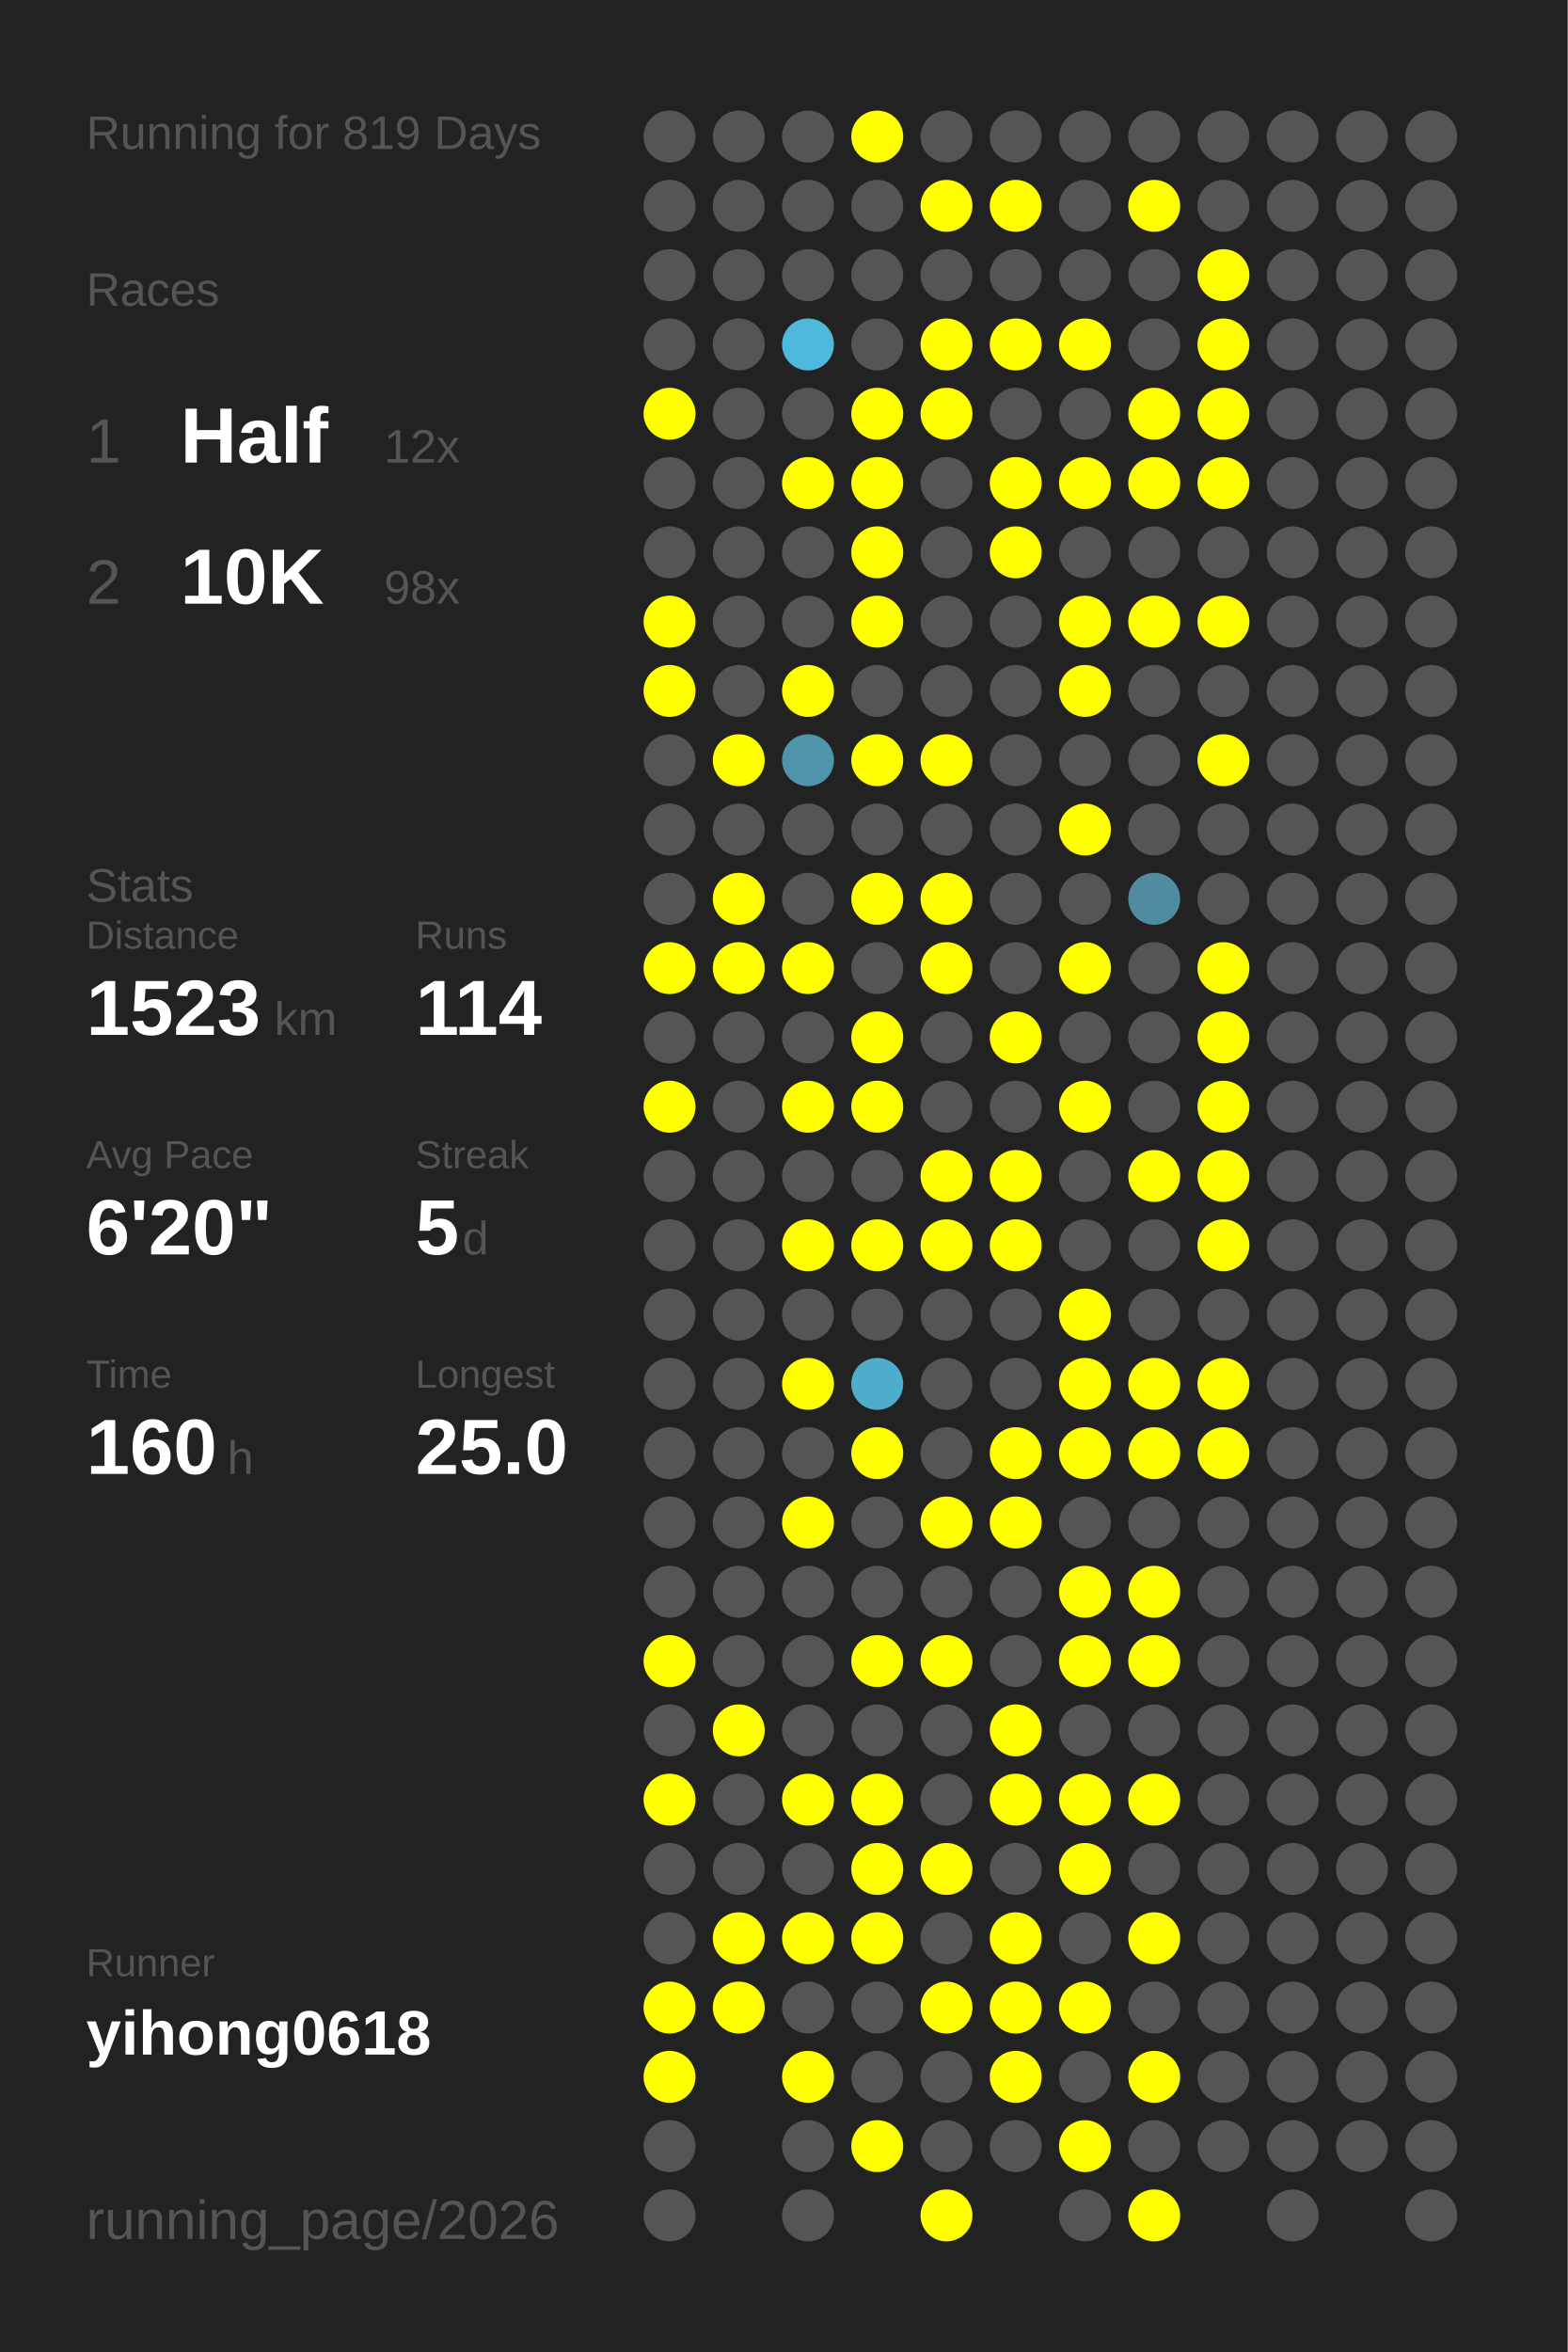
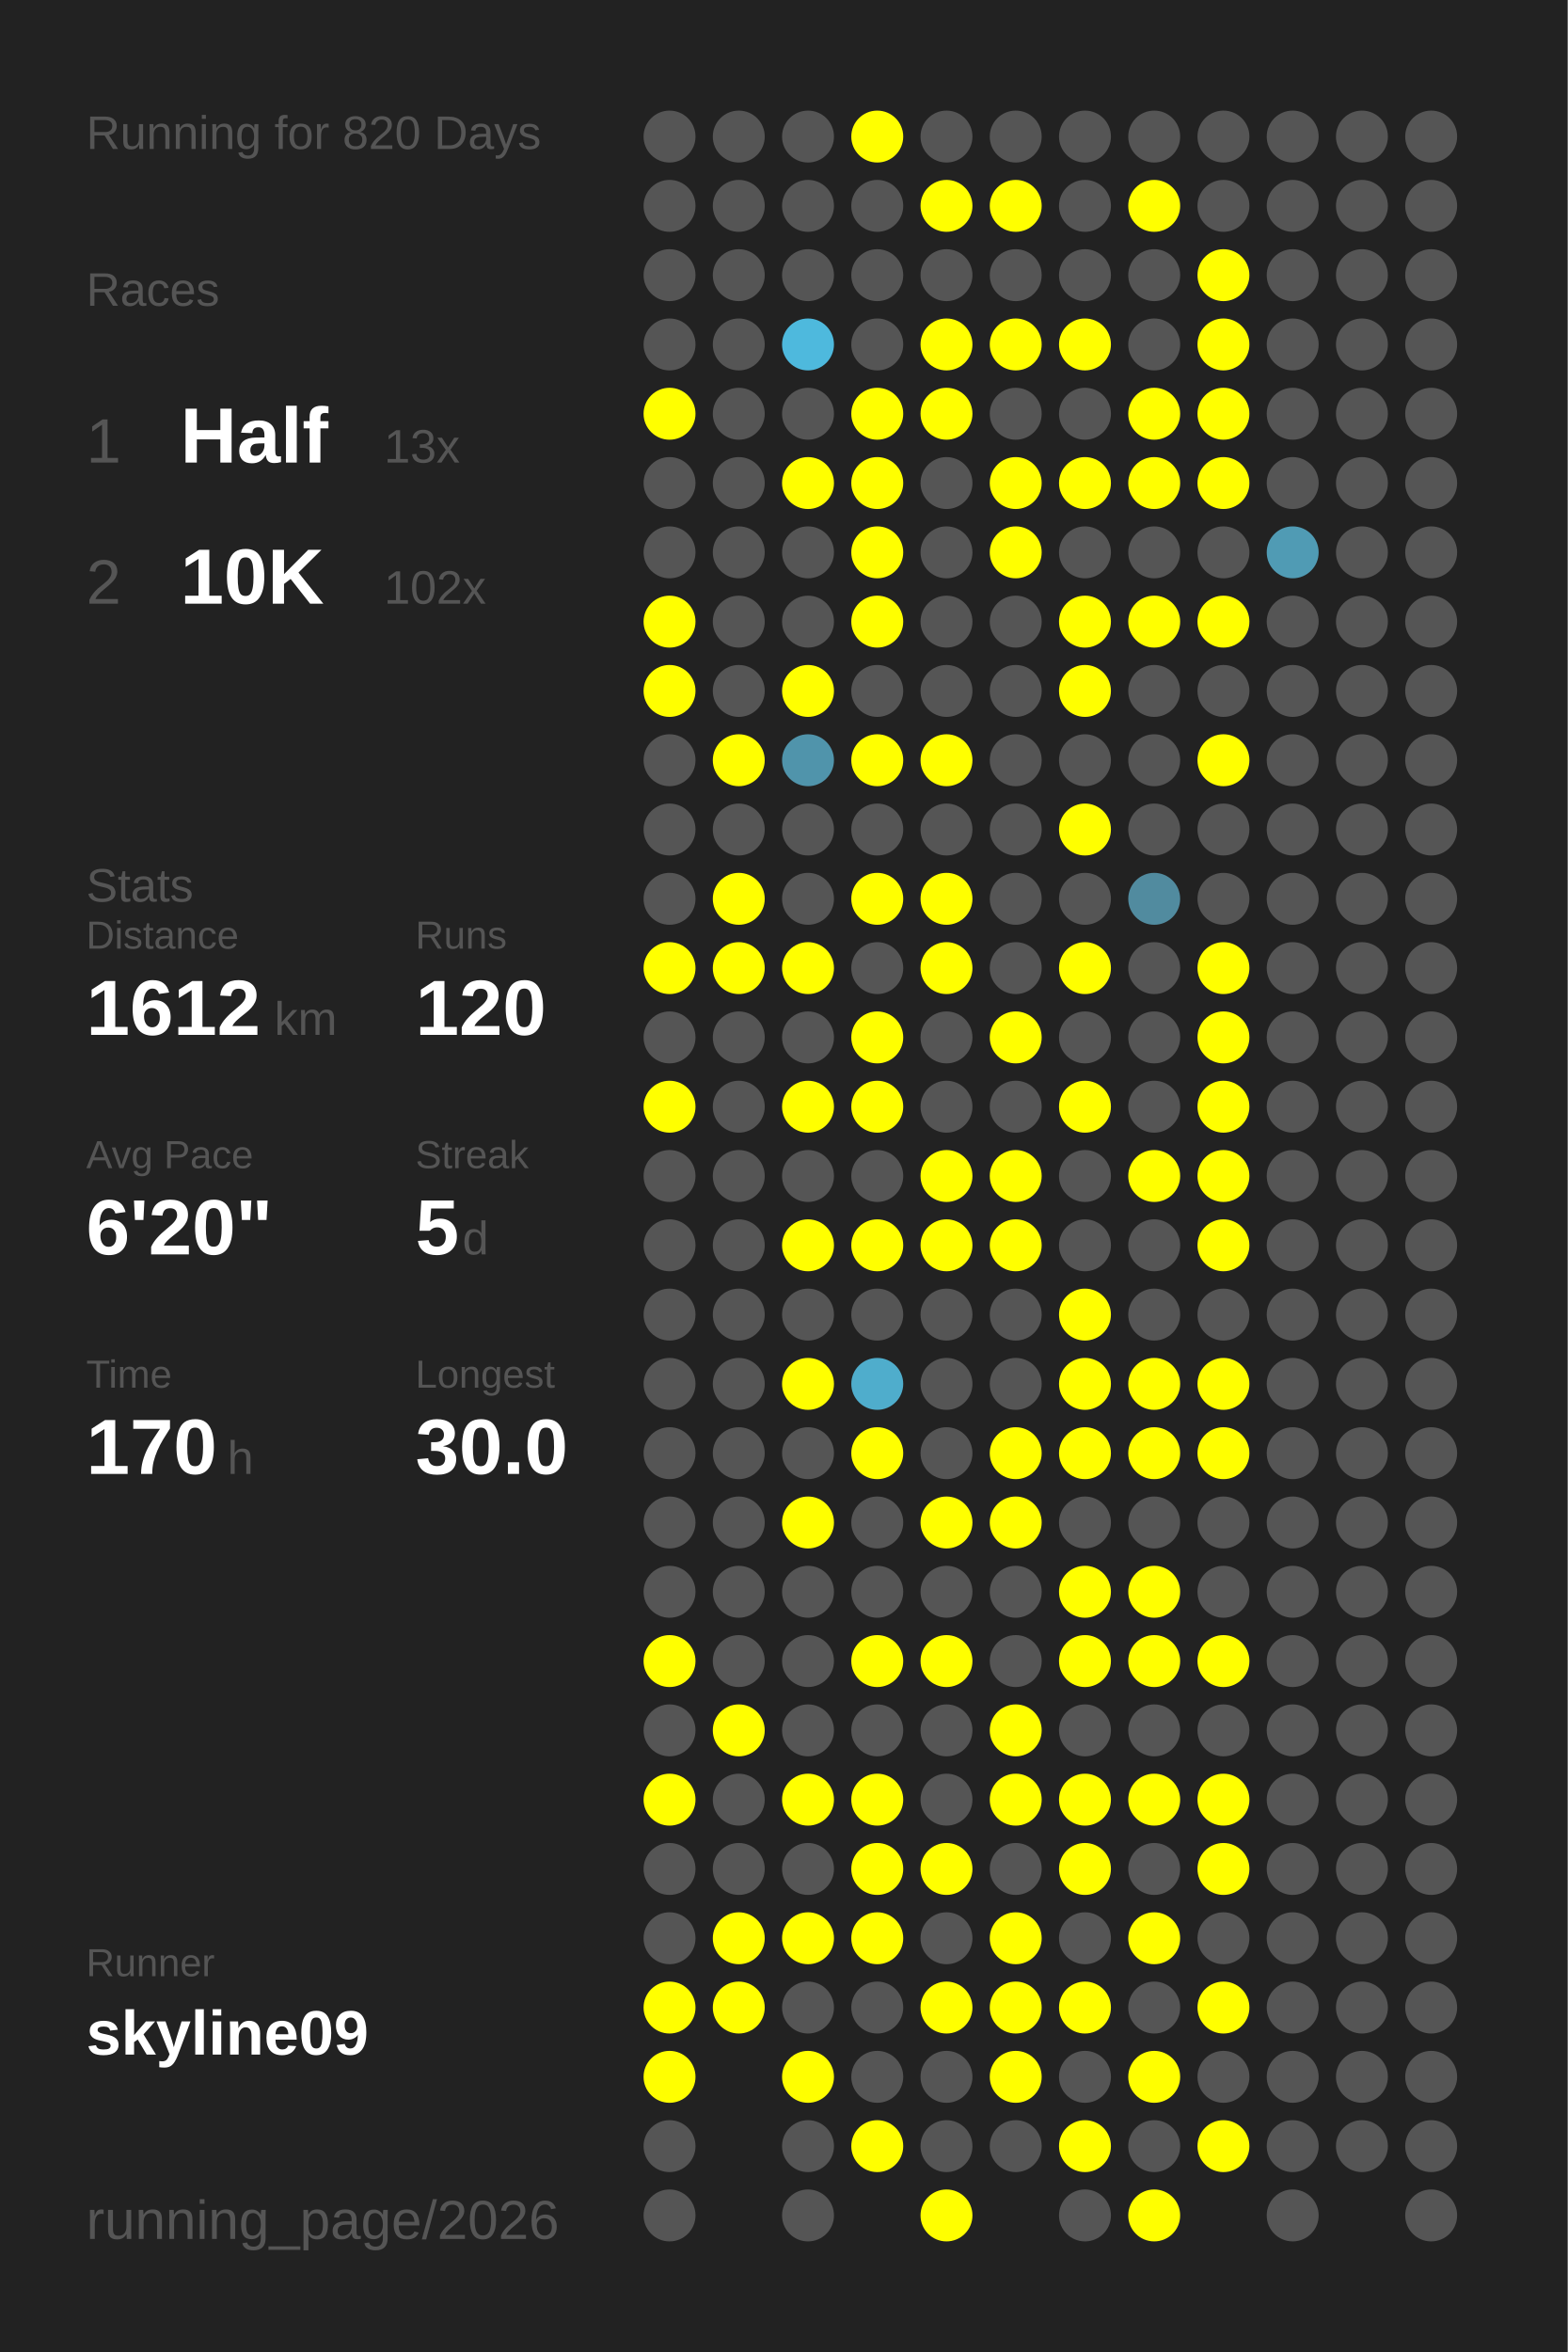
<svg xmlns="http://www.w3.org/2000/svg" baseProfile="full" height="300mm" version="1.1" viewBox="0,0,200,300" width="200mm">
  <defs />
  <rect fill="#222222" height="300" width="200" x="0" y="0" />
-   <text fill="#555555" style="font-size:6px; font-family:Arial;" x="11" y="19">Running for 819 Days</text>
+   <text fill="#555555" style="font-size:6px; font-family:Arial;" x="11" y="19">Running for 820 Days</text>
  <text fill="#555555" style="font-size:6px; font-family:Arial;" x="11" y="39">Races</text>
  <text fill="#555555" style="font-size:8px; font-family:Arial;" x="11" y="59">1</text>
  <text fill="#FFFFFF" style="font-size:10px; font-family:Arial; font-weight:bold;" x="23" y="59">Half</text>
-   <text fill="#555555" style="font-size:6px; font-family:Arial;" x="49" y="59">12x</text>
+   <text fill="#555555" style="font-size:6px; font-family:Arial;" x="49" y="59">13x</text>
  <text fill="#555555" style="font-size:8px; font-family:Arial;" x="11" y="77">2</text>
  <text fill="#FFFFFF" style="font-size:10px; font-family:Arial; font-weight:bold;" x="23" y="77">10K</text>
-   <text fill="#555555" style="font-size:6px; font-family:Arial;" x="49" y="77">98x</text>
+   <text fill="#555555" style="font-size:6px; font-family:Arial;" x="49" y="77">102x</text>
  <text fill="#555555" style="font-size:6px; font-family:Arial;" x="11" y="115">Stats</text>
  <text fill="#555555" style="font-size:5px; font-family:Arial;" x="11" y="121">Distance</text>
-   <text fill="#FFFFFF" style="font-size:10px; font-family:Arial; font-weight:bold;" x="11" y="132">1523</text>
+   <text fill="#FFFFFF" style="font-size:10px; font-family:Arial; font-weight:bold;" x="11" y="132">1612</text>
  <text fill="#555555" style="font-size:6px; font-family:Arial;" x="35" y="132">km</text>
  <text fill="#555555" style="font-size:5px; font-family:Arial;" x="53" y="121">Runs</text>
-   <text fill="#FFFFFF" style="font-size:10px; font-family:Arial; font-weight:bold;" x="53" y="132">114</text>
+   <text fill="#FFFFFF" style="font-size:10px; font-family:Arial; font-weight:bold;" x="53" y="132">120</text>
  <text fill="#555555" style="font-size:5px; font-family:Arial;" x="11" y="149">Avg Pace</text>
  <text fill="#FFFFFF" style="font-size:10px; font-family:Arial; font-weight:bold;" x="11" y="160">6'20"</text>
  <text fill="#555555" style="font-size:5px; font-family:Arial;" x="53" y="149">Streak</text>
  <text fill="#FFFFFF" style="font-size:10px; font-family:Arial; font-weight:bold;" x="53" y="160">5</text>
  <text fill="#555555" style="font-size:6px; font-family:Arial;" x="59" y="160">d</text>
  <text fill="#555555" style="font-size:5px; font-family:Arial;" x="11" y="177">Time</text>
-   <text fill="#FFFFFF" style="font-size:10px; font-family:Arial; font-weight:bold;" x="11" y="188">160</text>
+   <text fill="#FFFFFF" style="font-size:10px; font-family:Arial; font-weight:bold;" x="11" y="188">170</text>
  <text fill="#555555" style="font-size:6px; font-family:Arial;" x="29" y="188">h</text>
  <text fill="#555555" style="font-size:5px; font-family:Arial;" x="53" y="177">Longest</text>
-   <text fill="#FFFFFF" style="font-size:10px; font-family:Arial; font-weight:bold;" x="53" y="188">25.0</text>
+   <text fill="#FFFFFF" style="font-size:10px; font-family:Arial; font-weight:bold;" x="53" y="188">30.0</text>
  <text fill="#555555" style="font-size:5px; font-family:Arial;" x="11" y="252.065">Runner</text>
-   <text fill="#FFFFFF" style="font-size:8px; font-family:Arial; font-weight:bold;" x="11" y="262.065">yihong0618</text>
+   <text fill="#FFFFFF" style="font-size:8px; font-family:Arial; font-weight:bold;" x="11" y="262.065">skyline09</text>
  <text fill="#555555" style="font-size:7px; font-family:Arial;" x="11" y="285.581">running_page/2026</text>
  <circle cx="85.417" cy="17.419" fill="#555555" r="3.312" />
  <circle cx="85.417" cy="26.258" fill="#555555" r="3.312" />
  <circle cx="85.417" cy="35.097" fill="#555555" r="3.312" />
  <circle cx="85.417" cy="43.935" fill="#555555" r="3.312" />
  <circle cx="85.417" cy="52.774" fill="#FFFF00" r="3.312" />
  <circle cx="85.417" cy="61.613" fill="#555555" r="3.312" />
  <circle cx="85.417" cy="70.452" fill="#555555" r="3.312" />
  <circle cx="85.417" cy="79.29" fill="#FFFF00" r="3.312" />
  <circle cx="85.417" cy="88.129" fill="#FFFF00" r="3.312" />
  <circle cx="85.417" cy="96.968" fill="#555555" r="3.312" />
  <circle cx="85.417" cy="105.806" fill="#555555" r="3.312" />
  <circle cx="85.417" cy="114.645" fill="#555555" r="3.312" />
  <circle cx="85.417" cy="123.484" fill="#FFFF00" r="3.312" />
  <circle cx="85.417" cy="132.323" fill="#555555" r="3.312" />
  <circle cx="85.417" cy="141.161" fill="#FFFF00" r="3.312" />
  <circle cx="85.417" cy="150" fill="#555555" r="3.312" />
  <circle cx="85.417" cy="158.839" fill="#555555" r="3.312" />
  <circle cx="85.417" cy="167.677" fill="#555555" r="3.312" />
  <circle cx="85.417" cy="176.516" fill="#555555" r="3.312" />
  <circle cx="85.417" cy="185.355" fill="#555555" r="3.312" />
  <circle cx="85.417" cy="194.194" fill="#555555" r="3.312" />
  <circle cx="85.417" cy="203.032" fill="#555555" r="3.312" />
  <circle cx="85.417" cy="211.871" fill="#FFFF00" r="3.312" />
  <circle cx="85.417" cy="220.71" fill="#555555" r="3.312" />
  <circle cx="85.417" cy="229.548" fill="#FFFF00" r="3.312" />
  <circle cx="85.417" cy="238.387" fill="#555555" r="3.312" />
  <circle cx="85.417" cy="247.226" fill="#555555" r="3.312" />
  <circle cx="85.417" cy="256.065" fill="#FFFF00" r="3.312" />
  <circle cx="85.417" cy="264.903" fill="#FFFF00" r="3.312" />
  <circle cx="85.417" cy="273.742" fill="#555555" r="3.312" />
  <circle cx="85.417" cy="282.581" fill="#555555" r="3.312" />
  <circle cx="94.25" cy="17.419" fill="#555555" r="3.312" />
  <circle cx="94.25" cy="26.258" fill="#555555" r="3.312" />
  <circle cx="94.25" cy="35.097" fill="#555555" r="3.312" />
  <circle cx="94.25" cy="43.935" fill="#555555" r="3.312" />
  <circle cx="94.25" cy="52.774" fill="#555555" r="3.312" />
  <circle cx="94.25" cy="61.613" fill="#555555" r="3.312" />
  <circle cx="94.25" cy="70.452" fill="#555555" r="3.312" />
  <circle cx="94.25" cy="79.29" fill="#555555" r="3.312" />
  <circle cx="94.25" cy="88.129" fill="#555555" r="3.312" />
  <circle cx="94.25" cy="96.968" fill="#FFFF00" r="3.312" />
  <circle cx="94.25" cy="105.806" fill="#555555" r="3.312" />
  <circle cx="94.25" cy="114.645" fill="#FFFF00" r="3.312" />
  <circle cx="94.25" cy="123.484" fill="#FFFF00" r="3.312" />
  <circle cx="94.25" cy="132.323" fill="#555555" r="3.312" />
  <circle cx="94.25" cy="141.161" fill="#555555" r="3.312" />
  <circle cx="94.25" cy="150" fill="#555555" r="3.312" />
  <circle cx="94.25" cy="158.839" fill="#555555" r="3.312" />
  <circle cx="94.25" cy="167.677" fill="#555555" r="3.312" />
  <circle cx="94.25" cy="176.516" fill="#555555" r="3.312" />
  <circle cx="94.25" cy="185.355" fill="#555555" r="3.312" />
  <circle cx="94.25" cy="194.194" fill="#555555" r="3.312" />
  <circle cx="94.25" cy="203.032" fill="#555555" r="3.312" />
  <circle cx="94.25" cy="211.871" fill="#555555" r="3.312" />
  <circle cx="94.25" cy="220.71" fill="#FFFF00" r="3.312" />
  <circle cx="94.25" cy="229.548" fill="#555555" r="3.312" />
  <circle cx="94.25" cy="238.387" fill="#555555" r="3.312" />
  <circle cx="94.25" cy="247.226" fill="#FFFF00" r="3.312" />
  <circle cx="94.25" cy="256.065" fill="#FFFF00" r="3.312" />
  <circle cx="103.083" cy="17.419" fill="#555555" r="3.312" />
  <circle cx="103.083" cy="26.258" fill="#555555" r="3.312" />
  <circle cx="103.083" cy="35.097" fill="#555555" r="3.312" />
  <circle cx="103.083" cy="43.935" fill="#4eb9dd" r="3.312" />
  <circle cx="103.083" cy="52.774" fill="#555555" r="3.312" />
  <circle cx="103.083" cy="61.613" fill="#FFFF00" r="3.312" />
  <circle cx="103.083" cy="70.452" fill="#555555" r="3.312" />
  <circle cx="103.083" cy="79.29" fill="#555555" r="3.312" />
  <circle cx="103.083" cy="88.129" fill="#FFFF00" r="3.312" />
  <circle cx="103.083" cy="96.968" fill="#5094ab" r="3.312" />
  <circle cx="103.083" cy="105.806" fill="#555555" r="3.312" />
  <circle cx="103.083" cy="114.645" fill="#555555" r="3.312" />
  <circle cx="103.083" cy="123.484" fill="#FFFF00" r="3.312" />
  <circle cx="103.083" cy="132.323" fill="#555555" r="3.312" />
  <circle cx="103.083" cy="141.161" fill="#FFFF00" r="3.312" />
  <circle cx="103.083" cy="150" fill="#555555" r="3.312" />
  <circle cx="103.083" cy="158.839" fill="#FFFF00" r="3.312" />
  <circle cx="103.083" cy="167.677" fill="#555555" r="3.312" />
  <circle cx="103.083" cy="176.516" fill="#FFFF00" r="3.312" />
  <circle cx="103.083" cy="185.355" fill="#555555" r="3.312" />
  <circle cx="103.083" cy="194.194" fill="#FFFF00" r="3.312" />
  <circle cx="103.083" cy="203.032" fill="#555555" r="3.312" />
  <circle cx="103.083" cy="211.871" fill="#555555" r="3.312" />
  <circle cx="103.083" cy="220.71" fill="#555555" r="3.312" />
  <circle cx="103.083" cy="229.548" fill="#FFFF00" r="3.312" />
  <circle cx="103.083" cy="238.387" fill="#555555" r="3.312" />
  <circle cx="103.083" cy="247.226" fill="#FFFF00" r="3.312" />
  <circle cx="103.083" cy="256.065" fill="#555555" r="3.312" />
  <circle cx="103.083" cy="264.903" fill="#FFFF00" r="3.312" />
  <circle cx="103.083" cy="273.742" fill="#555555" r="3.312" />
  <circle cx="103.083" cy="282.581" fill="#555555" r="3.312" />
  <circle cx="111.917" cy="17.419" fill="#FFFF00" r="3.312" />
  <circle cx="111.917" cy="26.258" fill="#555555" r="3.312" />
  <circle cx="111.917" cy="35.097" fill="#555555" r="3.312" />
  <circle cx="111.917" cy="43.935" fill="#555555" r="3.312" />
  <circle cx="111.917" cy="52.774" fill="#FFFF00" r="3.312" />
  <circle cx="111.917" cy="61.613" fill="#FFFF00" r="3.312" />
  <circle cx="111.917" cy="70.452" fill="#FFFF00" r="3.312" />
  <circle cx="111.917" cy="79.29" fill="#FFFF00" r="3.312" />
  <circle cx="111.917" cy="88.129" fill="#555555" r="3.312" />
  <circle cx="111.917" cy="96.968" fill="#FFFF00" r="3.312" />
  <circle cx="111.917" cy="105.806" fill="#555555" r="3.312" />
  <circle cx="111.917" cy="114.645" fill="#FFFF00" r="3.312" />
  <circle cx="111.917" cy="123.484" fill="#555555" r="3.312" />
  <circle cx="111.917" cy="132.323" fill="#FFFF00" r="3.312" />
  <circle cx="111.917" cy="141.161" fill="#FFFF00" r="3.312" />
  <circle cx="111.917" cy="150" fill="#555555" r="3.312" />
  <circle cx="111.917" cy="158.839" fill="#FFFF00" r="3.312" />
  <circle cx="111.917" cy="167.677" fill="#555555" r="3.312" />
  <circle cx="111.917" cy="176.516" fill="#4fadcc" r="3.312" />
  <circle cx="111.917" cy="185.355" fill="#FFFF00" r="3.312" />
  <circle cx="111.917" cy="194.194" fill="#555555" r="3.312" />
  <circle cx="111.917" cy="203.032" fill="#555555" r="3.312" />
  <circle cx="111.917" cy="211.871" fill="#FFFF00" r="3.312" />
  <circle cx="111.917" cy="220.71" fill="#555555" r="3.312" />
  <circle cx="111.917" cy="229.548" fill="#FFFF00" r="3.312" />
  <circle cx="111.917" cy="238.387" fill="#FFFF00" r="3.312" />
  <circle cx="111.917" cy="247.226" fill="#FFFF00" r="3.312" />
  <circle cx="111.917" cy="256.065" fill="#555555" r="3.312" />
  <circle cx="111.917" cy="264.903" fill="#555555" r="3.312" />
  <circle cx="111.917" cy="273.742" fill="#FFFF00" r="3.312" />
  <circle cx="120.75" cy="17.419" fill="#555555" r="3.312" />
  <circle cx="120.75" cy="26.258" fill="#FFFF00" r="3.312" />
  <circle cx="120.75" cy="35.097" fill="#555555" r="3.312" />
  <circle cx="120.75" cy="43.935" fill="#FFFF00" r="3.312" />
  <circle cx="120.75" cy="52.774" fill="#FFFF00" r="3.312" />
  <circle cx="120.75" cy="61.613" fill="#555555" r="3.312" />
  <circle cx="120.75" cy="70.452" fill="#555555" r="3.312" />
  <circle cx="120.75" cy="79.29" fill="#555555" r="3.312" />
  <circle cx="120.75" cy="88.129" fill="#555555" r="3.312" />
  <circle cx="120.75" cy="96.968" fill="#FFFF00" r="3.312" />
  <circle cx="120.75" cy="105.806" fill="#555555" r="3.312" />
  <circle cx="120.75" cy="114.645" fill="#FFFF00" r="3.312" />
  <circle cx="120.75" cy="123.484" fill="#FFFF00" r="3.312" />
  <circle cx="120.75" cy="132.323" fill="#555555" r="3.312" />
  <circle cx="120.75" cy="141.161" fill="#555555" r="3.312" />
  <circle cx="120.75" cy="150" fill="#FFFF00" r="3.312" />
  <circle cx="120.75" cy="158.839" fill="#FFFF00" r="3.312" />
  <circle cx="120.75" cy="167.677" fill="#555555" r="3.312" />
  <circle cx="120.75" cy="176.516" fill="#555555" r="3.312" />
  <circle cx="120.75" cy="185.355" fill="#555555" r="3.312" />
  <circle cx="120.75" cy="194.194" fill="#FFFF00" r="3.312" />
  <circle cx="120.75" cy="203.032" fill="#555555" r="3.312" />
  <circle cx="120.75" cy="211.871" fill="#FFFF00" r="3.312" />
  <circle cx="120.75" cy="220.71" fill="#555555" r="3.312" />
  <circle cx="120.75" cy="229.548" fill="#555555" r="3.312" />
  <circle cx="120.75" cy="238.387" fill="#FFFF00" r="3.312" />
  <circle cx="120.75" cy="247.226" fill="#555555" r="3.312" />
  <circle cx="120.75" cy="256.065" fill="#FFFF00" r="3.312" />
  <circle cx="120.75" cy="264.903" fill="#555555" r="3.312" />
  <circle cx="120.75" cy="273.742" fill="#555555" r="3.312" />
  <circle cx="120.75" cy="282.581" fill="#FFFF00" r="3.312" />
  <circle cx="129.583" cy="17.419" fill="#555555" r="3.312" />
  <circle cx="129.583" cy="26.258" fill="#FFFF00" r="3.312" />
  <circle cx="129.583" cy="35.097" fill="#555555" r="3.312" />
  <circle cx="129.583" cy="43.935" fill="#FFFF00" r="3.312" />
  <circle cx="129.583" cy="52.774" fill="#555555" r="3.312" />
  <circle cx="129.583" cy="61.613" fill="#FFFF00" r="3.312" />
  <circle cx="129.583" cy="70.452" fill="#FFFF00" r="3.312" />
  <circle cx="129.583" cy="79.29" fill="#555555" r="3.312" />
  <circle cx="129.583" cy="88.129" fill="#555555" r="3.312" />
  <circle cx="129.583" cy="96.968" fill="#555555" r="3.312" />
  <circle cx="129.583" cy="105.806" fill="#555555" r="3.312" />
  <circle cx="129.583" cy="114.645" fill="#555555" r="3.312" />
  <circle cx="129.583" cy="123.484" fill="#555555" r="3.312" />
  <circle cx="129.583" cy="132.323" fill="#FFFF00" r="3.312" />
  <circle cx="129.583" cy="141.161" fill="#555555" r="3.312" />
  <circle cx="129.583" cy="150" fill="#FFFF00" r="3.312" />
  <circle cx="129.583" cy="158.839" fill="#FFFF00" r="3.312" />
  <circle cx="129.583" cy="167.677" fill="#555555" r="3.312" />
  <circle cx="129.583" cy="176.516" fill="#555555" r="3.312" />
  <circle cx="129.583" cy="185.355" fill="#FFFF00" r="3.312" />
  <circle cx="129.583" cy="194.194" fill="#FFFF00" r="3.312" />
  <circle cx="129.583" cy="203.032" fill="#555555" r="3.312" />
  <circle cx="129.583" cy="211.871" fill="#555555" r="3.312" />
  <circle cx="129.583" cy="220.71" fill="#FFFF00" r="3.312" />
  <circle cx="129.583" cy="229.548" fill="#FFFF00" r="3.312" />
  <circle cx="129.583" cy="238.387" fill="#555555" r="3.312" />
  <circle cx="129.583" cy="247.226" fill="#FFFF00" r="3.312" />
  <circle cx="129.583" cy="256.065" fill="#FFFF00" r="3.312" />
  <circle cx="129.583" cy="264.903" fill="#FFFF00" r="3.312" />
  <circle cx="129.583" cy="273.742" fill="#555555" r="3.312" />
  <circle cx="138.417" cy="17.419" fill="#555555" r="3.312" />
  <circle cx="138.417" cy="26.258" fill="#555555" r="3.312" />
  <circle cx="138.417" cy="35.097" fill="#555555" r="3.312" />
  <circle cx="138.417" cy="43.935" fill="#FFFF00" r="3.312" />
  <circle cx="138.417" cy="52.774" fill="#555555" r="3.312" />
  <circle cx="138.417" cy="61.613" fill="#FFFF00" r="3.312" />
  <circle cx="138.417" cy="70.452" fill="#555555" r="3.312" />
  <circle cx="138.417" cy="79.29" fill="#FFFF00" r="3.312" />
  <circle cx="138.417" cy="88.129" fill="#FFFF00" r="3.312" />
  <circle cx="138.417" cy="96.968" fill="#555555" r="3.312" />
  <circle cx="138.417" cy="105.806" fill="#FFFF00" r="3.312" />
  <circle cx="138.417" cy="114.645" fill="#555555" r="3.312" />
  <circle cx="138.417" cy="123.484" fill="#FFFF00" r="3.312" />
  <circle cx="138.417" cy="132.323" fill="#555555" r="3.312" />
  <circle cx="138.417" cy="141.161" fill="#FFFF00" r="3.312" />
  <circle cx="138.417" cy="150" fill="#555555" r="3.312" />
  <circle cx="138.417" cy="158.839" fill="#555555" r="3.312" />
  <circle cx="138.417" cy="167.677" fill="#FFFF00" r="3.312" />
  <circle cx="138.417" cy="176.516" fill="#FFFF00" r="3.312" />
  <circle cx="138.417" cy="185.355" fill="#FFFF00" r="3.312" />
  <circle cx="138.417" cy="194.194" fill="#555555" r="3.312" />
  <circle cx="138.417" cy="203.032" fill="#FFFF00" r="3.312" />
  <circle cx="138.417" cy="211.871" fill="#FFFF00" r="3.312" />
  <circle cx="138.417" cy="220.71" fill="#555555" r="3.312" />
  <circle cx="138.417" cy="229.548" fill="#FFFF00" r="3.312" />
  <circle cx="138.417" cy="238.387" fill="#FFFF00" r="3.312" />
  <circle cx="138.417" cy="247.226" fill="#555555" r="3.312" />
  <circle cx="138.417" cy="256.065" fill="#FFFF00" r="3.312" />
  <circle cx="138.417" cy="264.903" fill="#555555" r="3.312" />
  <circle cx="138.417" cy="273.742" fill="#FFFF00" r="3.312" />
  <circle cx="138.417" cy="282.581" fill="#555555" r="3.312" />
  <circle cx="147.25" cy="17.419" fill="#555555" r="3.312" />
  <circle cx="147.25" cy="26.258" fill="#FFFF00" r="3.312" />
  <circle cx="147.25" cy="35.097" fill="#555555" r="3.312" />
  <circle cx="147.25" cy="43.935" fill="#555555" r="3.312" />
  <circle cx="147.25" cy="52.774" fill="#FFFF00" r="3.312" />
  <circle cx="147.25" cy="61.613" fill="#FFFF00" r="3.312" />
  <circle cx="147.25" cy="70.452" fill="#555555" r="3.312" />
  <circle cx="147.25" cy="79.29" fill="#FFFF00" r="3.312" />
  <circle cx="147.25" cy="88.129" fill="#555555" r="3.312" />
  <circle cx="147.25" cy="96.968" fill="#555555" r="3.312" />
  <circle cx="147.25" cy="105.806" fill="#555555" r="3.312" />
  <circle cx="147.25" cy="114.645" fill="#518b9f" r="3.312" />
  <circle cx="147.25" cy="123.484" fill="#555555" r="3.312" />
  <circle cx="147.25" cy="132.323" fill="#555555" r="3.312" />
  <circle cx="147.25" cy="141.161" fill="#555555" r="3.312" />
  <circle cx="147.25" cy="150" fill="#FFFF00" r="3.312" />
  <circle cx="147.25" cy="158.839" fill="#555555" r="3.312" />
  <circle cx="147.25" cy="167.677" fill="#555555" r="3.312" />
  <circle cx="147.25" cy="176.516" fill="#FFFF00" r="3.312" />
  <circle cx="147.25" cy="185.355" fill="#FFFF00" r="3.312" />
  <circle cx="147.25" cy="194.194" fill="#555555" r="3.312" />
  <circle cx="147.25" cy="203.032" fill="#FFFF00" r="3.312" />
  <circle cx="147.25" cy="211.871" fill="#FFFF00" r="3.312" />
  <circle cx="147.25" cy="220.71" fill="#555555" r="3.312" />
  <circle cx="147.25" cy="229.548" fill="#FFFF00" r="3.312" />
  <circle cx="147.25" cy="238.387" fill="#555555" r="3.312" />
  <circle cx="147.25" cy="247.226" fill="#FFFF00" r="3.312" />
  <circle cx="147.25" cy="256.065" fill="#555555" r="3.312" />
  <circle cx="147.25" cy="264.903" fill="#FFFF00" r="3.312" />
  <circle cx="147.25" cy="273.742" fill="#555555" r="3.312" />
  <circle cx="147.25" cy="282.581" fill="#FFFF00" r="3.312" />
  <circle cx="156.083" cy="17.419" fill="#555555" r="3.312" />
  <circle cx="156.083" cy="26.258" fill="#555555" r="3.312" />
  <circle cx="156.083" cy="35.097" fill="#FFFF00" r="3.312" />
  <circle cx="156.083" cy="43.935" fill="#FFFF00" r="3.312" />
  <circle cx="156.083" cy="52.774" fill="#FFFF00" r="3.312" />
  <circle cx="156.083" cy="61.613" fill="#FFFF00" r="3.312" />
  <circle cx="156.083" cy="70.452" fill="#555555" r="3.312" />
  <circle cx="156.083" cy="79.29" fill="#FFFF00" r="3.312" />
  <circle cx="156.083" cy="88.129" fill="#555555" r="3.312" />
  <circle cx="156.083" cy="96.968" fill="#FFFF00" r="3.312" />
  <circle cx="156.083" cy="105.806" fill="#555555" r="3.312" />
  <circle cx="156.083" cy="114.645" fill="#555555" r="3.312" />
  <circle cx="156.083" cy="123.484" fill="#FFFF00" r="3.312" />
  <circle cx="156.083" cy="132.323" fill="#FFFF00" r="3.312" />
  <circle cx="156.083" cy="141.161" fill="#FFFF00" r="3.312" />
  <circle cx="156.083" cy="150" fill="#FFFF00" r="3.312" />
  <circle cx="156.083" cy="158.839" fill="#FFFF00" r="3.312" />
  <circle cx="156.083" cy="167.677" fill="#555555" r="3.312" />
  <circle cx="156.083" cy="176.516" fill="#FFFF00" r="3.312" />
  <circle cx="156.083" cy="185.355" fill="#FFFF00" r="3.312" />
  <circle cx="156.083" cy="194.194" fill="#555555" r="3.312" />
  <circle cx="156.083" cy="203.032" fill="#555555" r="3.312" />
-   <circle cx="156.083" cy="211.871" fill="#555555" r="3.312" />
+   <circle cx="156.083" cy="211.871" fill="#FFFF00" r="3.312" />
  <circle cx="156.083" cy="220.71" fill="#555555" r="3.312" />
-   <circle cx="156.083" cy="229.548" fill="#555555" r="3.312" />
-   <circle cx="156.083" cy="238.387" fill="#555555" r="3.312" />
+   <circle cx="156.083" cy="229.548" fill="#FFFF00" r="3.312" />
+   <circle cx="156.083" cy="238.387" fill="#FFFF00" r="3.312" />
  <circle cx="156.083" cy="247.226" fill="#555555" r="3.312" />
-   <circle cx="156.083" cy="256.065" fill="#555555" r="3.312" />
+   <circle cx="156.083" cy="256.065" fill="#FFFF00" r="3.312" />
  <circle cx="156.083" cy="264.903" fill="#555555" r="3.312" />
-   <circle cx="156.083" cy="273.742" fill="#555555" r="3.312" />
+   <circle cx="156.083" cy="273.742" fill="#FFFF00" r="3.312" />
  <circle cx="164.917" cy="17.419" fill="#555555" r="3.312" />
  <circle cx="164.917" cy="26.258" fill="#555555" r="3.312" />
  <circle cx="164.917" cy="35.097" fill="#555555" r="3.312" />
  <circle cx="164.917" cy="43.935" fill="#555555" r="3.312" />
  <circle cx="164.917" cy="52.774" fill="#555555" r="3.312" />
  <circle cx="164.917" cy="61.613" fill="#555555" r="3.312" />
-   <circle cx="164.917" cy="70.452" fill="#555555" r="3.312" />
+   <circle cx="164.917" cy="70.452" fill="#509bb4" r="3.312" />
  <circle cx="164.917" cy="79.29" fill="#555555" r="3.312" />
  <circle cx="164.917" cy="88.129" fill="#555555" r="3.312" />
  <circle cx="164.917" cy="96.968" fill="#555555" r="3.312" />
  <circle cx="164.917" cy="105.806" fill="#555555" r="3.312" />
  <circle cx="164.917" cy="114.645" fill="#555555" r="3.312" />
  <circle cx="164.917" cy="123.484" fill="#555555" r="3.312" />
  <circle cx="164.917" cy="132.323" fill="#555555" r="3.312" />
  <circle cx="164.917" cy="141.161" fill="#555555" r="3.312" />
  <circle cx="164.917" cy="150" fill="#555555" r="3.312" />
  <circle cx="164.917" cy="158.839" fill="#555555" r="3.312" />
  <circle cx="164.917" cy="167.677" fill="#555555" r="3.312" />
  <circle cx="164.917" cy="176.516" fill="#555555" r="3.312" />
  <circle cx="164.917" cy="185.355" fill="#555555" r="3.312" />
  <circle cx="164.917" cy="194.194" fill="#555555" r="3.312" />
  <circle cx="164.917" cy="203.032" fill="#555555" r="3.312" />
  <circle cx="164.917" cy="211.871" fill="#555555" r="3.312" />
  <circle cx="164.917" cy="220.71" fill="#555555" r="3.312" />
  <circle cx="164.917" cy="229.548" fill="#555555" r="3.312" />
  <circle cx="164.917" cy="238.387" fill="#555555" r="3.312" />
  <circle cx="164.917" cy="247.226" fill="#555555" r="3.312" />
  <circle cx="164.917" cy="256.065" fill="#555555" r="3.312" />
  <circle cx="164.917" cy="264.903" fill="#555555" r="3.312" />
  <circle cx="164.917" cy="273.742" fill="#555555" r="3.312" />
  <circle cx="164.917" cy="282.581" fill="#555555" r="3.312" />
  <circle cx="173.75" cy="17.419" fill="#555555" r="3.312" />
  <circle cx="173.75" cy="26.258" fill="#555555" r="3.312" />
  <circle cx="173.75" cy="35.097" fill="#555555" r="3.312" />
  <circle cx="173.75" cy="43.935" fill="#555555" r="3.312" />
  <circle cx="173.75" cy="52.774" fill="#555555" r="3.312" />
  <circle cx="173.75" cy="61.613" fill="#555555" r="3.312" />
  <circle cx="173.75" cy="70.452" fill="#555555" r="3.312" />
  <circle cx="173.75" cy="79.29" fill="#555555" r="3.312" />
  <circle cx="173.75" cy="88.129" fill="#555555" r="3.312" />
  <circle cx="173.75" cy="96.968" fill="#555555" r="3.312" />
  <circle cx="173.75" cy="105.806" fill="#555555" r="3.312" />
  <circle cx="173.75" cy="114.645" fill="#555555" r="3.312" />
  <circle cx="173.75" cy="123.484" fill="#555555" r="3.312" />
  <circle cx="173.75" cy="132.323" fill="#555555" r="3.312" />
  <circle cx="173.75" cy="141.161" fill="#555555" r="3.312" />
  <circle cx="173.75" cy="150" fill="#555555" r="3.312" />
  <circle cx="173.75" cy="158.839" fill="#555555" r="3.312" />
  <circle cx="173.75" cy="167.677" fill="#555555" r="3.312" />
  <circle cx="173.75" cy="176.516" fill="#555555" r="3.312" />
  <circle cx="173.75" cy="185.355" fill="#555555" r="3.312" />
  <circle cx="173.75" cy="194.194" fill="#555555" r="3.312" />
  <circle cx="173.75" cy="203.032" fill="#555555" r="3.312" />
  <circle cx="173.75" cy="211.871" fill="#555555" r="3.312" />
  <circle cx="173.75" cy="220.71" fill="#555555" r="3.312" />
  <circle cx="173.75" cy="229.548" fill="#555555" r="3.312" />
  <circle cx="173.75" cy="238.387" fill="#555555" r="3.312" />
  <circle cx="173.75" cy="247.226" fill="#555555" r="3.312" />
  <circle cx="173.75" cy="256.065" fill="#555555" r="3.312" />
  <circle cx="173.75" cy="264.903" fill="#555555" r="3.312" />
  <circle cx="173.75" cy="273.742" fill="#555555" r="3.312" />
  <circle cx="182.583" cy="17.419" fill="#555555" r="3.312" />
  <circle cx="182.583" cy="26.258" fill="#555555" r="3.312" />
  <circle cx="182.583" cy="35.097" fill="#555555" r="3.312" />
  <circle cx="182.583" cy="43.935" fill="#555555" r="3.312" />
  <circle cx="182.583" cy="52.774" fill="#555555" r="3.312" />
  <circle cx="182.583" cy="61.613" fill="#555555" r="3.312" />
  <circle cx="182.583" cy="70.452" fill="#555555" r="3.312" />
  <circle cx="182.583" cy="79.29" fill="#555555" r="3.312" />
  <circle cx="182.583" cy="88.129" fill="#555555" r="3.312" />
  <circle cx="182.583" cy="96.968" fill="#555555" r="3.312" />
  <circle cx="182.583" cy="105.806" fill="#555555" r="3.312" />
  <circle cx="182.583" cy="114.645" fill="#555555" r="3.312" />
  <circle cx="182.583" cy="123.484" fill="#555555" r="3.312" />
  <circle cx="182.583" cy="132.323" fill="#555555" r="3.312" />
  <circle cx="182.583" cy="141.161" fill="#555555" r="3.312" />
  <circle cx="182.583" cy="150" fill="#555555" r="3.312" />
  <circle cx="182.583" cy="158.839" fill="#555555" r="3.312" />
  <circle cx="182.583" cy="167.677" fill="#555555" r="3.312" />
  <circle cx="182.583" cy="176.516" fill="#555555" r="3.312" />
  <circle cx="182.583" cy="185.355" fill="#555555" r="3.312" />
  <circle cx="182.583" cy="194.194" fill="#555555" r="3.312" />
  <circle cx="182.583" cy="203.032" fill="#555555" r="3.312" />
  <circle cx="182.583" cy="211.871" fill="#555555" r="3.312" />
  <circle cx="182.583" cy="220.71" fill="#555555" r="3.312" />
  <circle cx="182.583" cy="229.548" fill="#555555" r="3.312" />
  <circle cx="182.583" cy="238.387" fill="#555555" r="3.312" />
  <circle cx="182.583" cy="247.226" fill="#555555" r="3.312" />
  <circle cx="182.583" cy="256.065" fill="#555555" r="3.312" />
  <circle cx="182.583" cy="264.903" fill="#555555" r="3.312" />
  <circle cx="182.583" cy="273.742" fill="#555555" r="3.312" />
  <circle cx="182.583" cy="282.581" fill="#555555" r="3.312" />
</svg>
